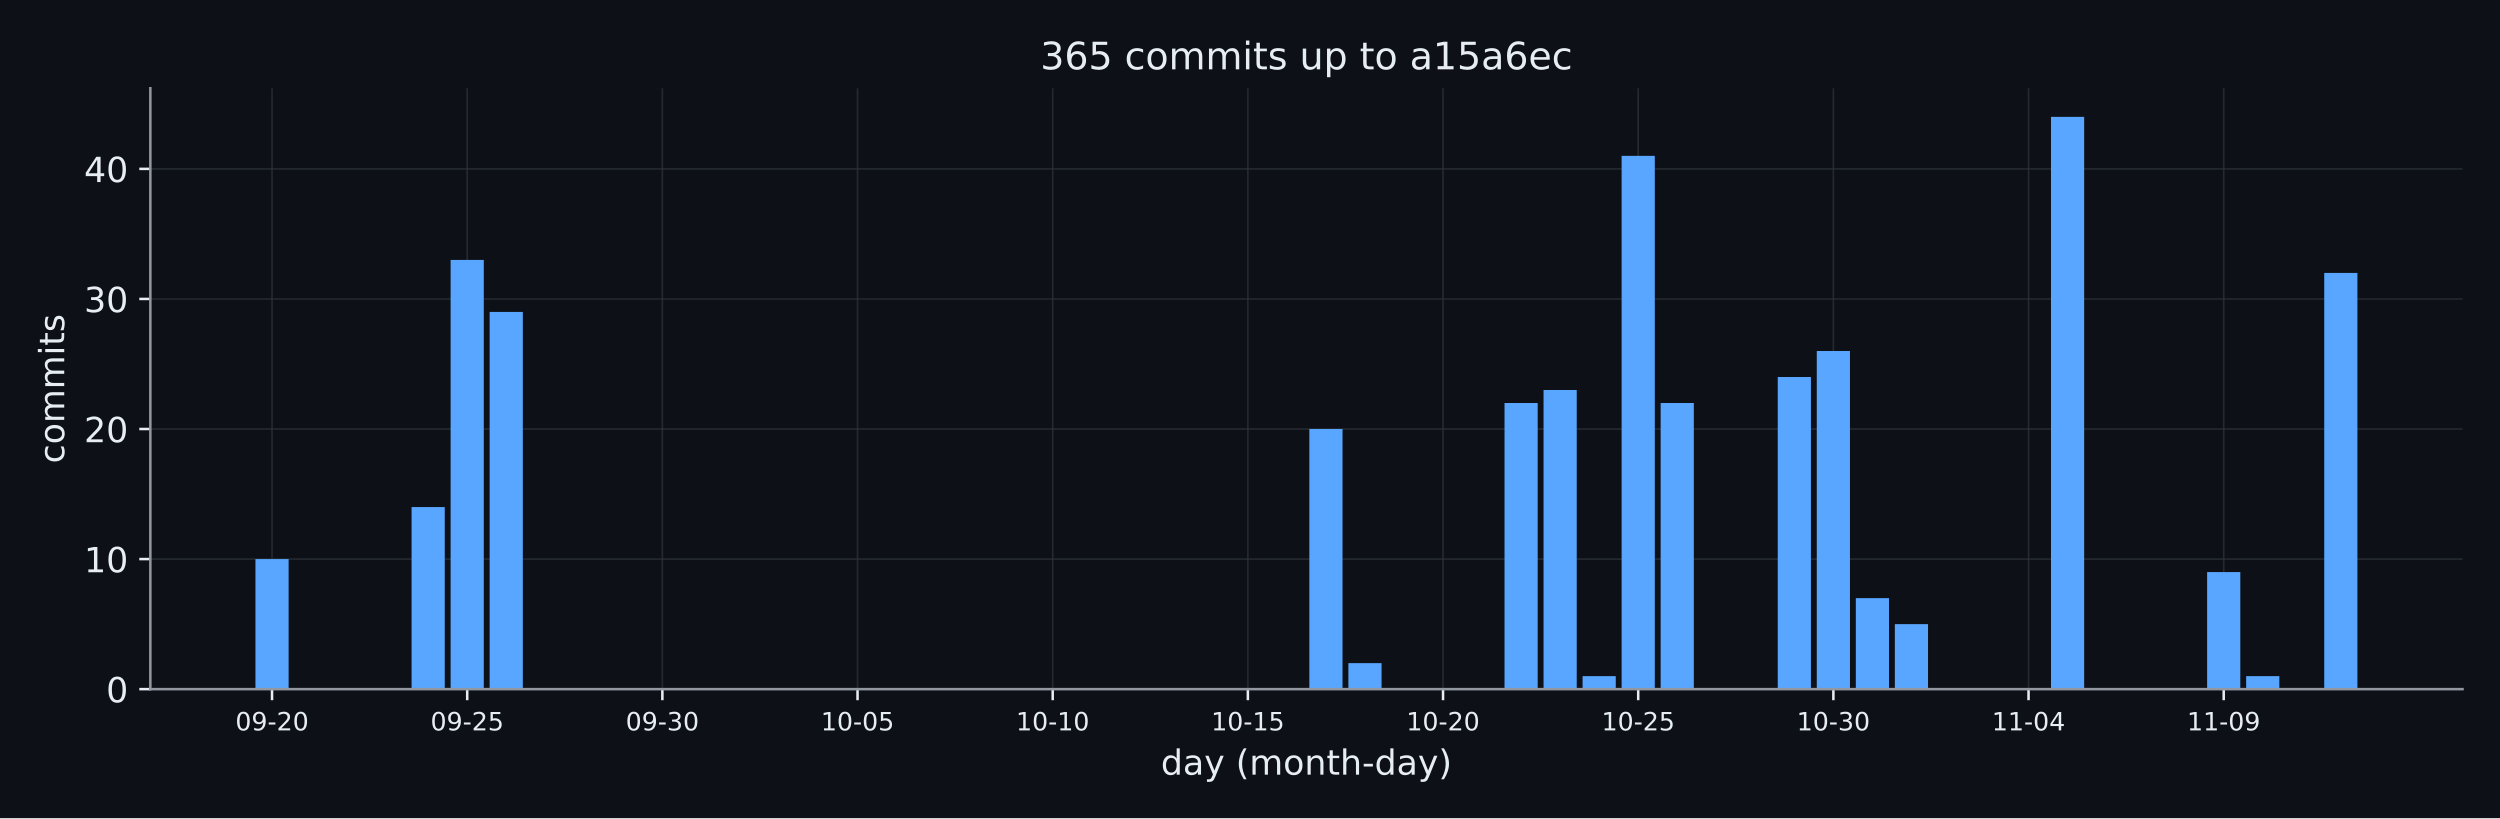
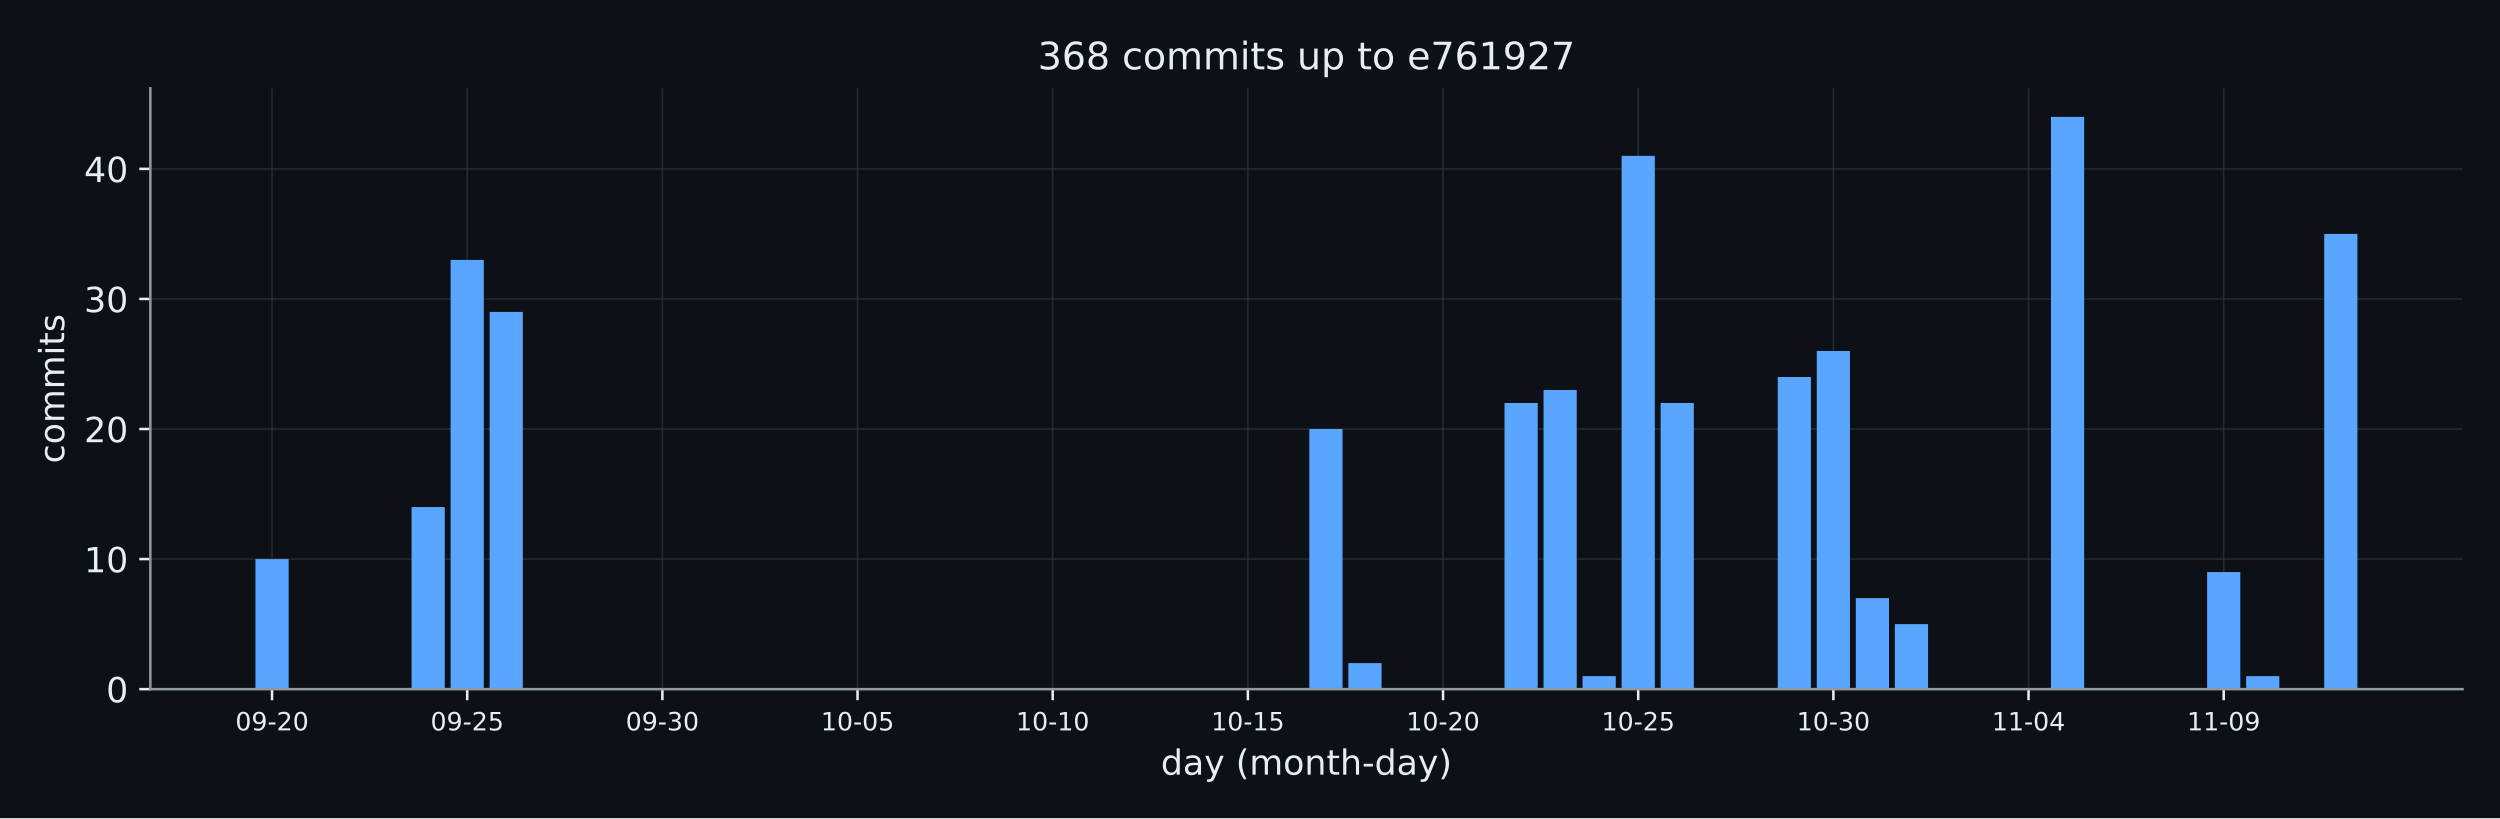
<svg xmlns="http://www.w3.org/2000/svg" xmlns:xlink="http://www.w3.org/1999/xlink" width="792pt" height="259.2pt" viewBox="0 0 792 259.2" version="1.1">
  <defs>
    <style type="text/css">*{stroke-linejoin: round; stroke-linecap: butt}</style>
  </defs>
  <g id="figure_1">
    <g id="patch_1">
      <path d="M 0 259.2  L 792 259.2  L 792 0  L 0 0  z " style="fill: #0d1117" />
    </g>
    <g id="axes_1">
      <g id="patch_2">
        <path d="M 47.63 218.32  L 780.12 218.32  L 780.12 27.96  L 47.63 27.96  z " style="fill: #0d1117" />
      </g>
      <g id="matplotlib.axis_1">
        <g id="xtick_1">
          <g id="line2d_1">
            <path d="M 86.18 218.32  L 86.18 27.96  " clip-path="url(#p0a0dd25778)" style="fill: none; stroke: #30363d; stroke-opacity: 0.7; stroke-width: 0.5; stroke-linecap: square" />
          </g>
          <g id="line2d_2">
            <defs>
              <path id="md06b79307a" d="M 0 0  L 0 3.5  " style="stroke: #e6edf3; stroke-width: 0.8" />
            </defs>
            <g>
              <use xlink:href="#md06b79307a" x="86.18" y="218.32" style="fill: #e6edf3; stroke: #e6edf3; stroke-width: 0.8" />
            </g>
          </g>
          <g id="text_1">
            <text style="font-size: 8px; font-family: 'DejaVu Sans', 'Bitstream Vera Sans', 'Computer Modern Sans Serif', 'Lucida Grande', 'Verdana', 'Geneva', 'Lucid', 'Arial', 'Helvetica', 'Avant Garde', sans-serif; text-anchor: middle; fill: #e6edf3" x="86.18" y="231.399" transform="rotate(-0 86.18048 231.3988)">09-20</text>
          </g>
        </g>
        <g id="xtick_2">
          <g id="line2d_3">
            <path d="M 148.01 218.32  L 148.01 27.96  " clip-path="url(#p0a0dd25778)" style="fill: none; stroke: #30363d; stroke-opacity: 0.7; stroke-width: 0.5; stroke-linecap: square" />
          </g>
          <g id="line2d_4">
            <g>
              <use xlink:href="#md06b79307a" x="148.01" y="218.32" style="fill: #e6edf3; stroke: #e6edf3; stroke-width: 0.8" />
            </g>
          </g>
          <g id="text_2">
            <text style="font-size: 8px; font-family: 'DejaVu Sans', 'Bitstream Vera Sans', 'Computer Modern Sans Serif', 'Lucida Grande', 'Verdana', 'Geneva', 'Lucid', 'Arial', 'Helvetica', 'Avant Garde', sans-serif; text-anchor: middle; fill: #e6edf3" x="148.01" y="231.399" transform="rotate(-0 148.0096 231.3988)">09-25</text>
          </g>
        </g>
        <g id="xtick_3">
          <g id="line2d_5">
            <path d="M 209.839 218.32  L 209.839 27.96  " clip-path="url(#p0a0dd25778)" style="fill: none; stroke: #30363d; stroke-opacity: 0.7; stroke-width: 0.5; stroke-linecap: square" />
          </g>
          <g id="line2d_6">
            <g>
              <use xlink:href="#md06b79307a" x="209.839" y="218.32" style="fill: #e6edf3; stroke: #e6edf3; stroke-width: 0.8" />
            </g>
          </g>
          <g id="text_3">
            <text style="font-size: 8px; font-family: 'DejaVu Sans', 'Bitstream Vera Sans', 'Computer Modern Sans Serif', 'Lucida Grande', 'Verdana', 'Geneva', 'Lucid', 'Arial', 'Helvetica', 'Avant Garde', sans-serif; text-anchor: middle; fill: #e6edf3" x="209.839" y="231.399" transform="rotate(-0 209.8388 231.3988)">09-30</text>
          </g>
        </g>
        <g id="xtick_4">
          <g id="line2d_7">
            <path d="M 271.668 218.32  L 271.668 27.96  " clip-path="url(#p0a0dd25778)" style="fill: none; stroke: #30363d; stroke-opacity: 0.7; stroke-width: 0.5; stroke-linecap: square" />
          </g>
          <g id="line2d_8">
            <g>
              <use xlink:href="#md06b79307a" x="271.668" y="218.32" style="fill: #e6edf3; stroke: #e6edf3; stroke-width: 0.8" />
            </g>
          </g>
          <g id="text_4">
            <text style="font-size: 8px; font-family: 'DejaVu Sans', 'Bitstream Vera Sans', 'Computer Modern Sans Serif', 'Lucida Grande', 'Verdana', 'Geneva', 'Lucid', 'Arial', 'Helvetica', 'Avant Garde', sans-serif; text-anchor: middle; fill: #e6edf3" x="271.668" y="231.399" transform="rotate(-0 271.6679 231.3988)">10-05</text>
          </g>
        </g>
        <g id="xtick_5">
          <g id="line2d_9">
            <path d="M 333.497 218.32  L 333.497 27.96  " clip-path="url(#p0a0dd25778)" style="fill: none; stroke: #30363d; stroke-opacity: 0.7; stroke-width: 0.5; stroke-linecap: square" />
          </g>
          <g id="line2d_10">
            <g>
              <use xlink:href="#md06b79307a" x="333.497" y="218.32" style="fill: #e6edf3; stroke: #e6edf3; stroke-width: 0.8" />
            </g>
          </g>
          <g id="text_5">
            <text style="font-size: 8px; font-family: 'DejaVu Sans', 'Bitstream Vera Sans', 'Computer Modern Sans Serif', 'Lucida Grande', 'Verdana', 'Geneva', 'Lucid', 'Arial', 'Helvetica', 'Avant Garde', sans-serif; text-anchor: middle; fill: #e6edf3" x="333.497" y="231.399" transform="rotate(-0 333.4971 231.3988)">10-10</text>
          </g>
        </g>
        <g id="xtick_6">
          <g id="line2d_11">
            <path d="M 395.326 218.32  L 395.326 27.96  " clip-path="url(#p0a0dd25778)" style="fill: none; stroke: #30363d; stroke-opacity: 0.7; stroke-width: 0.5; stroke-linecap: square" />
          </g>
          <g id="line2d_12">
            <g>
              <use xlink:href="#md06b79307a" x="395.326" y="218.32" style="fill: #e6edf3; stroke: #e6edf3; stroke-width: 0.8" />
            </g>
          </g>
          <g id="text_6">
            <text style="font-size: 8px; font-family: 'DejaVu Sans', 'Bitstream Vera Sans', 'Computer Modern Sans Serif', 'Lucida Grande', 'Verdana', 'Geneva', 'Lucid', 'Arial', 'Helvetica', 'Avant Garde', sans-serif; text-anchor: middle; fill: #e6edf3" x="395.326" y="231.399" transform="rotate(-0 395.3263 231.3988)">10-15</text>
          </g>
        </g>
        <g id="xtick_7">
          <g id="line2d_13">
            <path d="M 457.155 218.32  L 457.155 27.96  " clip-path="url(#p0a0dd25778)" style="fill: none; stroke: #30363d; stroke-opacity: 0.7; stroke-width: 0.5; stroke-linecap: square" />
          </g>
          <g id="line2d_14">
            <g>
              <use xlink:href="#md06b79307a" x="457.155" y="218.32" style="fill: #e6edf3; stroke: #e6edf3; stroke-width: 0.8" />
            </g>
          </g>
          <g id="text_7">
            <text style="font-size: 8px; font-family: 'DejaVu Sans', 'Bitstream Vera Sans', 'Computer Modern Sans Serif', 'Lucida Grande', 'Verdana', 'Geneva', 'Lucid', 'Arial', 'Helvetica', 'Avant Garde', sans-serif; text-anchor: middle; fill: #e6edf3" x="457.155" y="231.399" transform="rotate(-0 457.1554 231.3988)">10-20</text>
          </g>
        </g>
        <g id="xtick_8">
          <g id="line2d_15">
            <path d="M 518.985 218.32  L 518.985 27.96  " clip-path="url(#p0a0dd25778)" style="fill: none; stroke: #30363d; stroke-opacity: 0.7; stroke-width: 0.5; stroke-linecap: square" />
          </g>
          <g id="line2d_16">
            <g>
              <use xlink:href="#md06b79307a" x="518.985" y="218.32" style="fill: #e6edf3; stroke: #e6edf3; stroke-width: 0.8" />
            </g>
          </g>
          <g id="text_8">
            <text style="font-size: 8px; font-family: 'DejaVu Sans', 'Bitstream Vera Sans', 'Computer Modern Sans Serif', 'Lucida Grande', 'Verdana', 'Geneva', 'Lucid', 'Arial', 'Helvetica', 'Avant Garde', sans-serif; text-anchor: middle; fill: #e6edf3" x="518.985" y="231.399" transform="rotate(-0 518.9846 231.3988)">10-25</text>
          </g>
        </g>
        <g id="xtick_9">
          <g id="line2d_17">
            <path d="M 580.814 218.32  L 580.814 27.96  " clip-path="url(#p0a0dd25778)" style="fill: none; stroke: #30363d; stroke-opacity: 0.7; stroke-width: 0.5; stroke-linecap: square" />
          </g>
          <g id="line2d_18">
            <g>
              <use xlink:href="#md06b79307a" x="580.814" y="218.32" style="fill: #e6edf3; stroke: #e6edf3; stroke-width: 0.8" />
            </g>
          </g>
          <g id="text_9">
            <text style="font-size: 8px; font-family: 'DejaVu Sans', 'Bitstream Vera Sans', 'Computer Modern Sans Serif', 'Lucida Grande', 'Verdana', 'Geneva', 'Lucid', 'Arial', 'Helvetica', 'Avant Garde', sans-serif; text-anchor: middle; fill: #e6edf3" x="580.814" y="231.399" transform="rotate(-0 580.8137 231.3988)">10-30</text>
          </g>
        </g>
        <g id="xtick_10">
          <g id="line2d_19">
            <path d="M 642.643 218.32  L 642.643 27.96  " clip-path="url(#p0a0dd25778)" style="fill: none; stroke: #30363d; stroke-opacity: 0.7; stroke-width: 0.5; stroke-linecap: square" />
          </g>
          <g id="line2d_20">
            <g>
              <use xlink:href="#md06b79307a" x="642.643" y="218.32" style="fill: #e6edf3; stroke: #e6edf3; stroke-width: 0.8" />
            </g>
          </g>
          <g id="text_10">
            <text style="font-size: 8px; font-family: 'DejaVu Sans', 'Bitstream Vera Sans', 'Computer Modern Sans Serif', 'Lucida Grande', 'Verdana', 'Geneva', 'Lucid', 'Arial', 'Helvetica', 'Avant Garde', sans-serif; text-anchor: middle; fill: #e6edf3" x="642.643" y="231.399" transform="rotate(-0 642.6429 231.3988)">11-04</text>
          </g>
        </g>
        <g id="xtick_11">
          <g id="line2d_21">
            <path d="M 704.472 218.32  L 704.472 27.96  " clip-path="url(#p0a0dd25778)" style="fill: none; stroke: #30363d; stroke-opacity: 0.7; stroke-width: 0.5; stroke-linecap: square" />
          </g>
          <g id="line2d_22">
            <g>
              <use xlink:href="#md06b79307a" x="704.472" y="218.32" style="fill: #e6edf3; stroke: #e6edf3; stroke-width: 0.8" />
            </g>
          </g>
          <g id="text_11">
            <text style="font-size: 8px; font-family: 'DejaVu Sans', 'Bitstream Vera Sans', 'Computer Modern Sans Serif', 'Lucida Grande', 'Verdana', 'Geneva', 'Lucid', 'Arial', 'Helvetica', 'Avant Garde', sans-serif; text-anchor: middle; fill: #e6edf3" x="704.472" y="231.399" transform="rotate(-0 704.472 231.3988)">11-09</text>
          </g>
        </g>
        <g id="text_12">
          <text style="font-size: 11px; font-family: 'DejaVu Sans', 'Bitstream Vera Sans', 'Computer Modern Sans Serif', 'Lucida Grande', 'Verdana', 'Geneva', 'Lucid', 'Arial', 'Helvetica', 'Avant Garde', sans-serif; text-anchor: middle; fill: #e6edf3" x="413.875" y="245.421" transform="rotate(-0 413.875 245.4208)">day (month-day)</text>
        </g>
      </g>
      <g id="matplotlib.axis_2">
        <g id="ytick_1">
          <g id="line2d_23">
            <path d="M 47.63 218.32  L 780.12 218.32  " clip-path="url(#p0a0dd25778)" style="fill: none; stroke: #30363d; stroke-opacity: 0.7; stroke-width: 0.5; stroke-linecap: square" />
          </g>
          <g id="line2d_24">
            <defs>
              <path id="m340b3836e4" d="M 0 0  L -3.5 0  " style="stroke: #e6edf3; stroke-width: 0.8" />
            </defs>
            <g>
              <use xlink:href="#m340b3836e4" x="47.63" y="218.32" style="fill: #e6edf3; stroke: #e6edf3; stroke-width: 0.8" />
            </g>
          </g>
          <g id="text_13">
            <text style="font-size: 11px; font-family: 'DejaVu Sans', 'Bitstream Vera Sans', 'Computer Modern Sans Serif', 'Lucida Grande', 'Verdana', 'Geneva', 'Lucid', 'Arial', 'Helvetica', 'Avant Garde', sans-serif; text-anchor: end; fill: #e6edf3" x="40.63" y="222.499" transform="rotate(-0 40.63 222.4991)">0</text>
          </g>
        </g>
        <g id="ytick_2">
          <g id="line2d_25">
            <path d="M 47.63 177.117  L 780.12 177.117  " clip-path="url(#p0a0dd25778)" style="fill: none; stroke: #30363d; stroke-opacity: 0.7; stroke-width: 0.5; stroke-linecap: square" />
          </g>
          <g id="line2d_26">
            <g>
              <use xlink:href="#m340b3836e4" x="47.63" y="177.117" style="fill: #e6edf3; stroke: #e6edf3; stroke-width: 0.8" />
            </g>
          </g>
          <g id="text_14">
            <text style="font-size: 11px; font-family: 'DejaVu Sans', 'Bitstream Vera Sans', 'Computer Modern Sans Serif', 'Lucida Grande', 'Verdana', 'Geneva', 'Lucid', 'Arial', 'Helvetica', 'Avant Garde', sans-serif; text-anchor: end; fill: #e6edf3" x="40.63" y="181.296" transform="rotate(-0 40.63 181.2957)">10</text>
          </g>
        </g>
        <g id="ytick_3">
          <g id="line2d_27">
            <path d="M 47.63 135.913  L 780.12 135.913  " clip-path="url(#p0a0dd25778)" style="fill: none; stroke: #30363d; stroke-opacity: 0.7; stroke-width: 0.5; stroke-linecap: square" />
          </g>
          <g id="line2d_28">
            <g>
              <use xlink:href="#m340b3836e4" x="47.63" y="135.913" style="fill: #e6edf3; stroke: #e6edf3; stroke-width: 0.8" />
            </g>
          </g>
          <g id="text_15">
            <text style="font-size: 11px; font-family: 'DejaVu Sans', 'Bitstream Vera Sans', 'Computer Modern Sans Serif', 'Lucida Grande', 'Verdana', 'Geneva', 'Lucid', 'Arial', 'Helvetica', 'Avant Garde', sans-serif; text-anchor: end; fill: #e6edf3" x="40.63" y="140.092" transform="rotate(-0 40.63 140.0922)">20</text>
          </g>
        </g>
        <g id="ytick_4">
          <g id="line2d_29">
            <path d="M 47.63 94.71  L 780.12 94.71  " clip-path="url(#p0a0dd25778)" style="fill: none; stroke: #30363d; stroke-opacity: 0.7; stroke-width: 0.5; stroke-linecap: square" />
          </g>
          <g id="line2d_30">
            <g>
              <use xlink:href="#m340b3836e4" x="47.63" y="94.71" style="fill: #e6edf3; stroke: #e6edf3; stroke-width: 0.8" />
            </g>
          </g>
          <g id="text_16">
            <text style="font-size: 11px; font-family: 'DejaVu Sans', 'Bitstream Vera Sans', 'Computer Modern Sans Serif', 'Lucida Grande', 'Verdana', 'Geneva', 'Lucid', 'Arial', 'Helvetica', 'Avant Garde', sans-serif; text-anchor: end; fill: #e6edf3" x="40.63" y="98.889" transform="rotate(-0 40.63 98.88875)">30</text>
          </g>
        </g>
        <g id="ytick_5">
          <g id="line2d_31">
            <path d="M 47.63 53.506  L 780.12 53.506  " clip-path="url(#p0a0dd25778)" style="fill: none; stroke: #30363d; stroke-opacity: 0.7; stroke-width: 0.5; stroke-linecap: square" />
          </g>
          <g id="line2d_32">
            <g>
              <use xlink:href="#m340b3836e4" x="47.63" y="53.506" style="fill: #e6edf3; stroke: #e6edf3; stroke-width: 0.8" />
            </g>
          </g>
          <g id="text_17">
            <text style="font-size: 11px; font-family: 'DejaVu Sans', 'Bitstream Vera Sans', 'Computer Modern Sans Serif', 'Lucida Grande', 'Verdana', 'Geneva', 'Lucid', 'Arial', 'Helvetica', 'Avant Garde', sans-serif; text-anchor: end; fill: #e6edf3" x="40.63" y="57.685" transform="rotate(-0 40.63 57.68529)">40</text>
          </g>
        </g>
        <g id="text_18">
          <text style="font-size: 11px; font-family: 'DejaVu Sans', 'Bitstream Vera Sans', 'Computer Modern Sans Serif', 'Lucida Grande', 'Verdana', 'Geneva', 'Lucid', 'Arial', 'Helvetica', 'Avant Garde', sans-serif; text-anchor: middle; fill: #e6edf3" x="20.345" y="123.14" transform="rotate(-90 20.34484 123.14)">commits</text>
        </g>
      </g>
      <g id="patch_3">
        <path d="M 80.925 218.32  L 91.436 218.32  L 91.436 177.117  L 80.925 177.117  z " clip-path="url(#p0a0dd25778)" style="fill: #58a6ff" />
      </g>
      <g id="patch_4">
        <path d="M 93.291 218.32  L 103.802 218.32  L 103.802 218.32  L 93.291 218.32  z " clip-path="url(#p0a0dd25778)" style="fill: #58a6ff" />
      </g>
      <g id="patch_5">
        <path d="M 105.657 218.32  L 116.168 218.32  L 116.168 218.32  L 105.657 218.32  z " clip-path="url(#p0a0dd25778)" style="fill: #58a6ff" />
      </g>
      <g id="patch_6">
        <path d="M 118.022 218.32  L 128.533 218.32  L 128.533 218.32  L 118.022 218.32  z " clip-path="url(#p0a0dd25778)" style="fill: #58a6ff" />
      </g>
      <g id="patch_7">
        <path d="M 130.388 218.32  L 140.899 218.32  L 140.899 160.635  L 130.388 160.635  z " clip-path="url(#p0a0dd25778)" style="fill: #58a6ff" />
      </g>
      <g id="patch_8">
        <path d="M 142.754 218.32  L 153.265 218.32  L 153.265 82.349  L 142.754 82.349  z " clip-path="url(#p0a0dd25778)" style="fill: #58a6ff" />
      </g>
      <g id="patch_9">
        <path d="M 155.12 218.32  L 165.631 218.32  L 165.631 98.83  L 155.12 98.83  z " clip-path="url(#p0a0dd25778)" style="fill: #58a6ff" />
      </g>
      <g id="patch_10">
        <path d="M 167.486 218.32  L 177.997 218.32  L 177.997 218.32  L 167.486 218.32  z " clip-path="url(#p0a0dd25778)" style="fill: #58a6ff" />
      </g>
      <g id="patch_11">
        <path d="M 179.852 218.32  L 190.363 218.32  L 190.363 218.32  L 179.852 218.32  z " clip-path="url(#p0a0dd25778)" style="fill: #58a6ff" />
      </g>
      <g id="patch_12">
        <path d="M 192.217 218.32  L 202.728 218.32  L 202.728 218.32  L 192.217 218.32  z " clip-path="url(#p0a0dd25778)" style="fill: #58a6ff" />
      </g>
      <g id="patch_13">
        <path d="M 204.583 218.32  L 215.094 218.32  L 215.094 218.32  L 204.583 218.32  z " clip-path="url(#p0a0dd25778)" style="fill: #58a6ff" />
      </g>
      <g id="patch_14">
        <path d="M 216.949 218.32  L 227.46 218.32  L 227.46 218.32  L 216.949 218.32  z " clip-path="url(#p0a0dd25778)" style="fill: #58a6ff" />
      </g>
      <g id="patch_15">
        <path d="M 229.315 218.32  L 239.826 218.32  L 239.826 218.32  L 229.315 218.32  z " clip-path="url(#p0a0dd25778)" style="fill: #58a6ff" />
      </g>
      <g id="patch_16">
        <path d="M 241.681 218.32  L 252.192 218.32  L 252.192 218.32  L 241.681 218.32  z " clip-path="url(#p0a0dd25778)" style="fill: #58a6ff" />
      </g>
      <g id="patch_17">
        <path d="M 254.047 218.32  L 264.558 218.32  L 264.558 218.32  L 254.047 218.32  z " clip-path="url(#p0a0dd25778)" style="fill: #58a6ff" />
      </g>
      <g id="patch_18">
        <path d="M 266.412 218.32  L 276.923 218.32  L 276.923 218.32  L 266.412 218.32  z " clip-path="url(#p0a0dd25778)" style="fill: #58a6ff" />
      </g>
      <g id="patch_19">
        <path d="M 278.778 218.32  L 289.289 218.32  L 289.289 218.32  L 278.778 218.32  z " clip-path="url(#p0a0dd25778)" style="fill: #58a6ff" />
      </g>
      <g id="patch_20">
        <path d="M 291.144 218.32  L 301.655 218.32  L 301.655 218.32  L 291.144 218.32  z " clip-path="url(#p0a0dd25778)" style="fill: #58a6ff" />
      </g>
      <g id="patch_21">
        <path d="M 303.51 218.32  L 314.021 218.32  L 314.021 218.32  L 303.51 218.32  z " clip-path="url(#p0a0dd25778)" style="fill: #58a6ff" />
      </g>
      <g id="patch_22">
        <path d="M 315.876 218.32  L 326.387 218.32  L 326.387 218.32  L 315.876 218.32  z " clip-path="url(#p0a0dd25778)" style="fill: #58a6ff" />
      </g>
      <g id="patch_23">
        <path d="M 328.242 218.32  L 338.753 218.32  L 338.753 218.32  L 328.242 218.32  z " clip-path="url(#p0a0dd25778)" style="fill: #58a6ff" />
      </g>
      <g id="patch_24">
        <path d="M 340.607 218.32  L 351.118 218.32  L 351.118 218.32  L 340.607 218.32  z " clip-path="url(#p0a0dd25778)" style="fill: #58a6ff" />
      </g>
      <g id="patch_25">
        <path d="M 352.973 218.32  L 363.484 218.32  L 363.484 218.32  L 352.973 218.32  z " clip-path="url(#p0a0dd25778)" style="fill: #58a6ff" />
      </g>
      <g id="patch_26">
        <path d="M 365.339 218.32  L 375.85 218.32  L 375.85 218.32  L 365.339 218.32  z " clip-path="url(#p0a0dd25778)" style="fill: #58a6ff" />
      </g>
      <g id="patch_27">
        <path d="M 377.705 218.32  L 388.216 218.32  L 388.216 218.32  L 377.705 218.32  z " clip-path="url(#p0a0dd25778)" style="fill: #58a6ff" />
      </g>
      <g id="patch_28">
        <path d="M 390.071 218.32  L 400.582 218.32  L 400.582 218.32  L 390.071 218.32  z " clip-path="url(#p0a0dd25778)" style="fill: #58a6ff" />
      </g>
      <g id="patch_29">
        <path d="M 402.437 218.32  L 412.948 218.32  L 412.948 218.32  L 402.437 218.32  z " clip-path="url(#p0a0dd25778)" style="fill: #58a6ff" />
      </g>
      <g id="patch_30">
        <path d="M 414.802 218.32  L 425.313 218.32  L 425.313 135.913  L 414.802 135.913  z " clip-path="url(#p0a0dd25778)" style="fill: #58a6ff" />
      </g>
      <g id="patch_31">
        <path d="M 427.168 218.32  L 437.679 218.32  L 437.679 210.079  L 427.168 210.079  z " clip-path="url(#p0a0dd25778)" style="fill: #58a6ff" />
      </g>
      <g id="patch_32">
        <path d="M 439.534 218.32  L 450.045 218.32  L 450.045 218.32  L 439.534 218.32  z " clip-path="url(#p0a0dd25778)" style="fill: #58a6ff" />
      </g>
      <g id="patch_33">
        <path d="M 451.9 218.32  L 462.411 218.32  L 462.411 218.32  L 451.9 218.32  z " clip-path="url(#p0a0dd25778)" style="fill: #58a6ff" />
      </g>
      <g id="patch_34">
        <path d="M 464.266 218.32  L 474.777 218.32  L 474.777 218.32  L 464.266 218.32  z " clip-path="url(#p0a0dd25778)" style="fill: #58a6ff" />
      </g>
      <g id="patch_35">
        <path d="M 476.632 218.32  L 487.143 218.32  L 487.143 127.672  L 476.632 127.672  z " clip-path="url(#p0a0dd25778)" style="fill: #58a6ff" />
      </g>
      <g id="patch_36">
        <path d="M 488.997 218.32  L 499.508 218.32  L 499.508 123.552  L 488.997 123.552  z " clip-path="url(#p0a0dd25778)" style="fill: #58a6ff" />
      </g>
      <g id="patch_37">
        <path d="M 501.363 218.32  L 511.874 218.32  L 511.874 214.2  L 501.363 214.2  z " clip-path="url(#p0a0dd25778)" style="fill: #58a6ff" />
      </g>
      <g id="patch_38">
        <path d="M 513.729 218.32  L 524.24 218.32  L 524.24 49.386  L 513.729 49.386  z " clip-path="url(#p0a0dd25778)" style="fill: #58a6ff" />
      </g>
      <g id="patch_39">
        <path d="M 526.095 218.32  L 536.606 218.32  L 536.606 127.672  L 526.095 127.672  z " clip-path="url(#p0a0dd25778)" style="fill: #58a6ff" />
      </g>
      <g id="patch_40">
        <path d="M 538.461 218.32  L 548.972 218.32  L 548.972 218.32  L 538.461 218.32  z " clip-path="url(#p0a0dd25778)" style="fill: #58a6ff" />
      </g>
      <g id="patch_41">
        <path d="M 550.827 218.32  L 561.338 218.32  L 561.338 218.32  L 550.827 218.32  z " clip-path="url(#p0a0dd25778)" style="fill: #58a6ff" />
      </g>
      <g id="patch_42">
        <path d="M 563.192 218.32  L 573.703 218.32  L 573.703 119.432  L 563.192 119.432  z " clip-path="url(#p0a0dd25778)" style="fill: #58a6ff" />
      </g>
      <g id="patch_43">
        <path d="M 575.558 218.32  L 586.069 218.32  L 586.069 111.191  L 575.558 111.191  z " clip-path="url(#p0a0dd25778)" style="fill: #58a6ff" />
      </g>
      <g id="patch_44">
        <path d="M 587.924 218.32  L 598.435 218.32  L 598.435 189.478  L 587.924 189.478  z " clip-path="url(#p0a0dd25778)" style="fill: #58a6ff" />
      </g>
      <g id="patch_45">
        <path d="M 600.29 218.32  L 610.801 218.32  L 610.801 197.718  L 600.29 197.718  z " clip-path="url(#p0a0dd25778)" style="fill: #58a6ff" />
      </g>
      <g id="patch_46">
        <path d="M 612.656 218.32  L 623.167 218.32  L 623.167 218.32  L 612.656 218.32  z " clip-path="url(#p0a0dd25778)" style="fill: #58a6ff" />
      </g>
      <g id="patch_47">
        <path d="M 625.022 218.32  L 635.533 218.32  L 635.533 218.32  L 625.022 218.32  z " clip-path="url(#p0a0dd25778)" style="fill: #58a6ff" />
      </g>
      <g id="patch_48">
        <path d="M 637.387 218.32  L 647.898 218.32  L 647.898 218.32  L 637.387 218.32  z " clip-path="url(#p0a0dd25778)" style="fill: #58a6ff" />
      </g>
      <g id="patch_49">
        <path d="M 649.753 218.32  L 660.264 218.32  L 660.264 37.025  L 649.753 37.025  z " clip-path="url(#p0a0dd25778)" style="fill: #58a6ff" />
      </g>
      <g id="patch_50">
        <path d="M 662.119 218.32  L 672.63 218.32  L 672.63 218.32  L 662.119 218.32  z " clip-path="url(#p0a0dd25778)" style="fill: #58a6ff" />
      </g>
      <g id="patch_51">
        <path d="M 674.485 218.32  L 684.996 218.32  L 684.996 218.32  L 674.485 218.32  z " clip-path="url(#p0a0dd25778)" style="fill: #58a6ff" />
      </g>
      <g id="patch_52">
        <path d="M 686.851 218.32  L 697.362 218.32  L 697.362 218.32  L 686.851 218.32  z " clip-path="url(#p0a0dd25778)" style="fill: #58a6ff" />
      </g>
      <g id="patch_53">
        <path d="M 699.217 218.32  L 709.728 218.32  L 709.728 181.237  L 699.217 181.237  z " clip-path="url(#p0a0dd25778)" style="fill: #58a6ff" />
      </g>
      <g id="patch_54">
        <path d="M 711.582 218.32  L 722.093 218.32  L 722.093 214.2  L 711.582 214.2  z " clip-path="url(#p0a0dd25778)" style="fill: #58a6ff" />
      </g>
      <g id="patch_55">
        <path d="M 723.948 218.32  L 734.459 218.32  L 734.459 218.32  L 723.948 218.32  z " clip-path="url(#p0a0dd25778)" style="fill: #58a6ff" />
      </g>
      <g id="patch_56">
-         <path d="M 736.314 218.32  L 746.825 218.32  L 746.825 86.469  L 736.314 86.469  z " clip-path="url(#p0a0dd25778)" style="fill: #58a6ff" />
+         <path d="M 736.314 218.32  L 746.825 218.32  L 746.825 74.108  L 736.314 74.108  z " clip-path="url(#p0a0dd25778)" style="fill: #58a6ff" />
      </g>
      <g id="patch_57">
        <path d="M 47.63 218.32  L 47.63 27.96  " style="fill: none; stroke: #9198a1; stroke-width: 0.8; stroke-linejoin: miter; stroke-linecap: square" />
      </g>
      <g id="patch_58">
        <path d="M 47.63 218.32  L 780.12 218.32  " style="fill: none; stroke: #9198a1; stroke-width: 0.8; stroke-linejoin: miter; stroke-linecap: square" />
      </g>
      <g id="text_19">
-         <text style="font-size: 12px; font-family: 'DejaVu Sans', 'Bitstream Vera Sans', 'Computer Modern Sans Serif', 'Lucida Grande', 'Verdana', 'Geneva', 'Lucid', 'Arial', 'Helvetica', 'Avant Garde', sans-serif; text-anchor: middle; fill: #e6edf3" x="413.875" y="21.96" transform="rotate(-0 413.875 21.96)">365 commits up to a15a6ec</text>
+         <text style="font-size: 12px; font-family: 'DejaVu Sans', 'Bitstream Vera Sans', 'Computer Modern Sans Serif', 'Lucida Grande', 'Verdana', 'Geneva', 'Lucid', 'Arial', 'Helvetica', 'Avant Garde', sans-serif; text-anchor: middle; fill: #e6edf3" x="413.875" y="21.96" transform="rotate(-0 413.875 21.96)">368 commits up to e761927</text>
      </g>
    </g>
  </g>
  <defs>
    <clipPath id="p0a0dd25778">
      <rect x="47.63" y="27.96" width="732.49" height="190.36" />
    </clipPath>
  </defs>
</svg>
